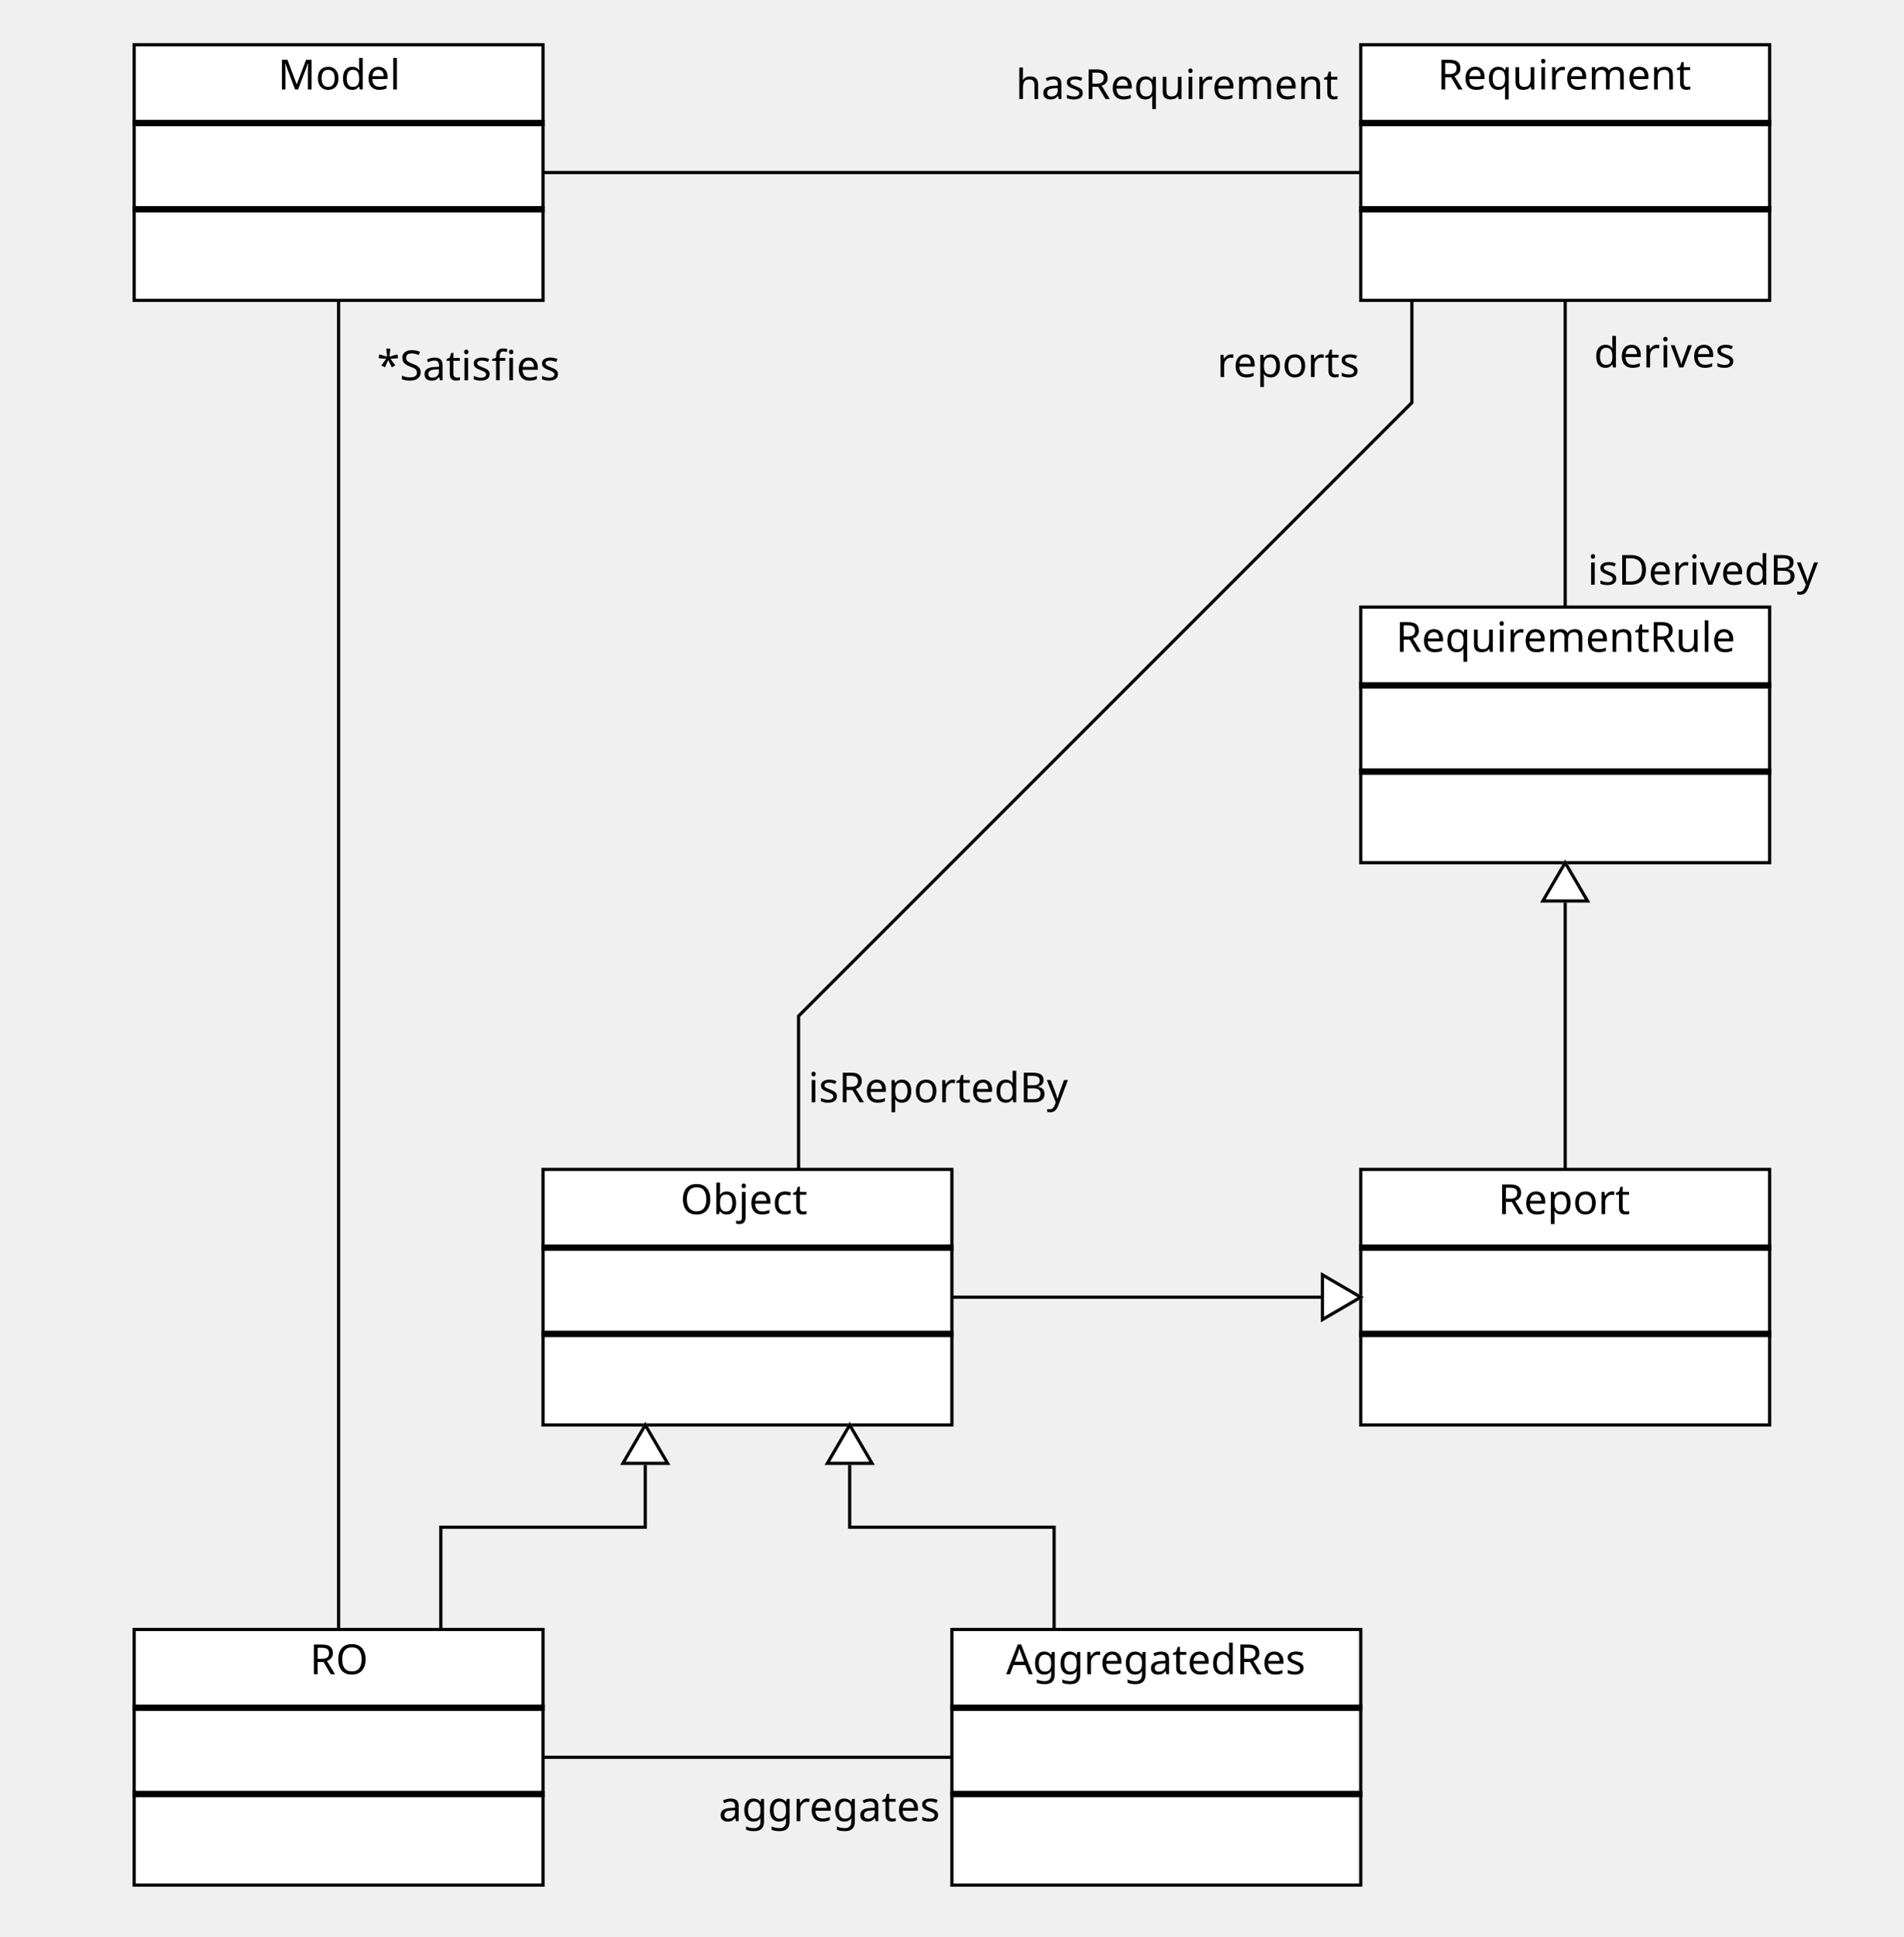
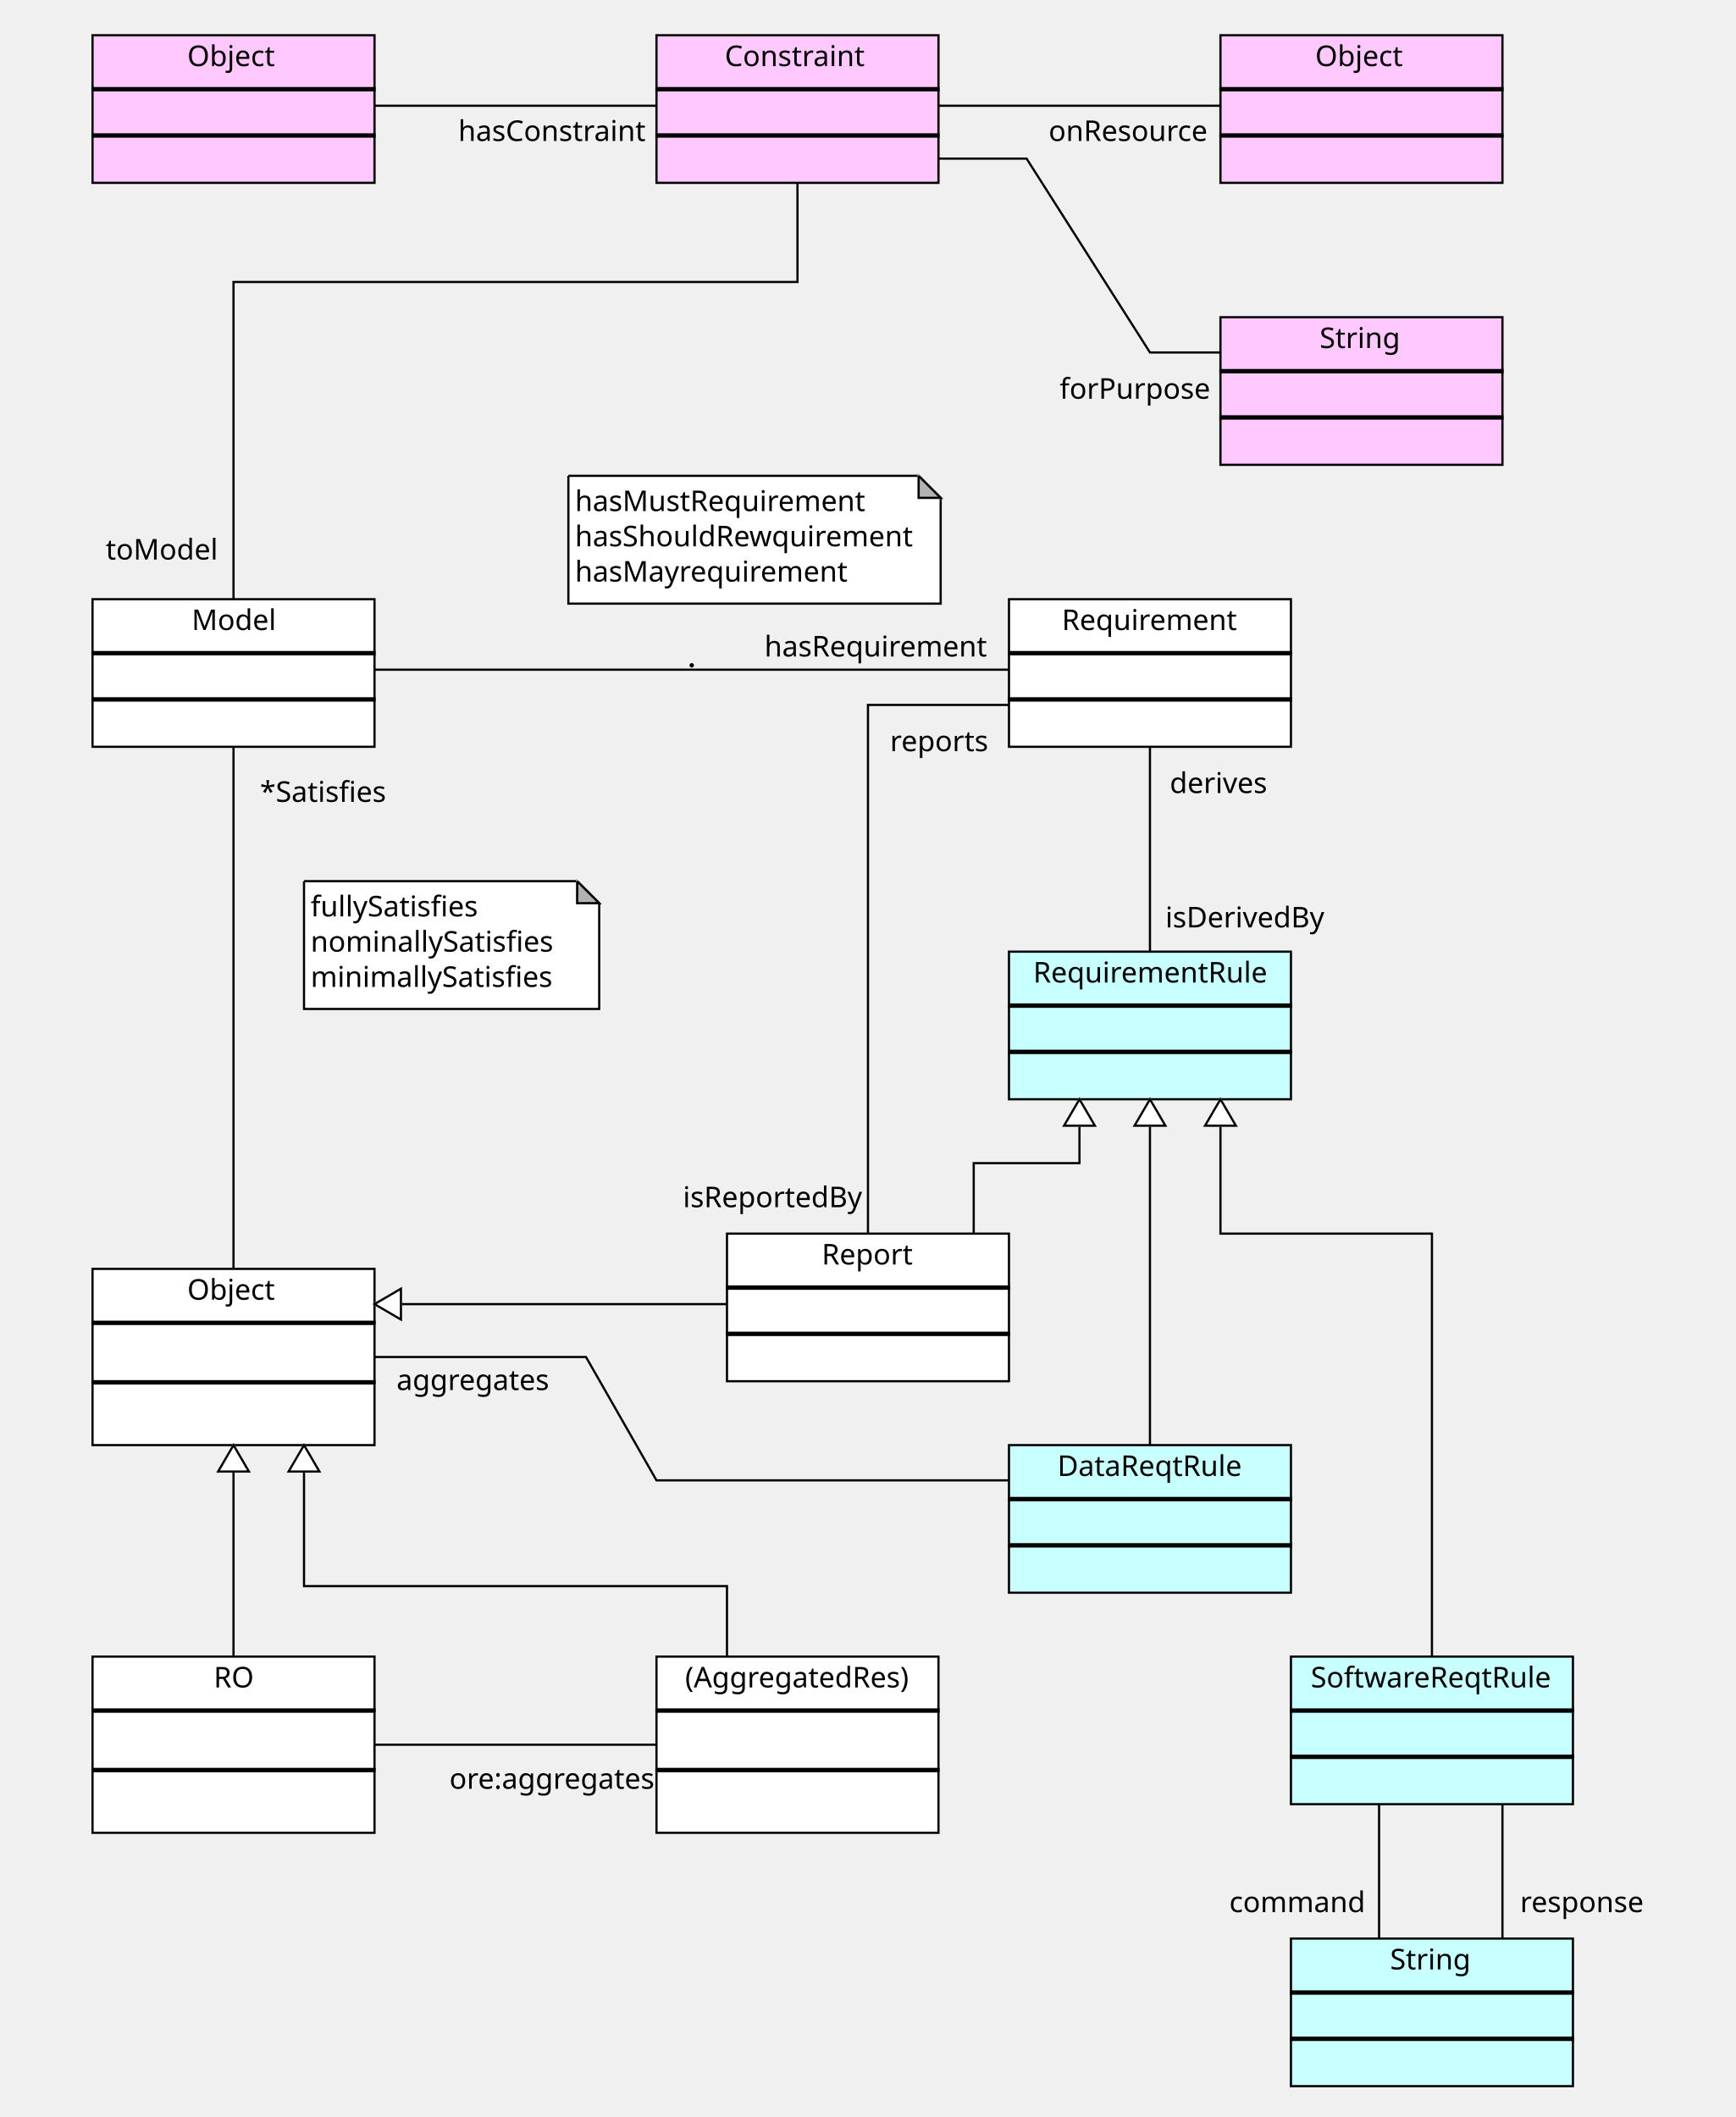
- <svg xmlns="http://www.w3.org/2000/svg" height="606" version="1.1" width="596">
-   <rect fill="#ffffff" height="80" stroke="#ffffff" stroke-width="1" width="128" x="42" y="14" />
-   <rect fill="none" height="80" stroke="#000000" stroke-width="1" width="128" x="42" y="14" />
-   <text font-family="Lucida Grande" font-size="13" x="87" y="28">
+ <svg xmlns="http://www.w3.org/2000/svg" height="961" version="1.1" width="788">
+   <rect fill="#ffffff" height="67" stroke="#ffffff" stroke-width="1" width="128" x="42" y="272" />
+   <rect fill="none" height="67" stroke="#000000" stroke-width="1" width="128" x="42" y="272" />
+   <text font-family="Lucida Grande" font-size="13" x="87" y="286">
Model</text>
-   <rect fill="#000000" height="1" stroke="#000000" stroke-width="1" width="128" x="42" y="38" />
-   <rect fill="#000000" height="1" stroke="#000000" stroke-width="1" width="128" x="42" y="65" />
-   <rect fill="#ffffff" height="80" stroke="#ffffff" stroke-width="1" width="128" x="426" y="14" />
-   <rect fill="none" height="80" stroke="#000000" stroke-width="1" width="128" x="426" y="14" />
-   <text font-family="Lucida Grande" font-size="13" x="450" y="28">
+   <rect fill="#000000" height="1" stroke="#000000" stroke-width="1" width="128" x="42" y="296" />
+   <rect fill="#000000" height="1" stroke="#000000" stroke-width="1" width="128" x="42" y="317" />
+   <rect fill="#ffffff" height="67" stroke="#ffffff" stroke-width="1" width="128" x="458" y="272" />
+   <rect fill="none" height="67" stroke="#000000" stroke-width="1" width="128" x="458" y="272" />
+   <text font-family="Lucida Grande" font-size="13" x="482" y="286">
Requirement</text>
-   <rect fill="#000000" height="1" stroke="#000000" stroke-width="1" width="128" x="426" y="38" />
-   <rect fill="#000000" height="1" stroke="#000000" stroke-width="1" width="128" x="426" y="65" />
-   <rect fill="#ffffff" height="80" stroke="#ffffff" stroke-width="1" width="128" x="426" y="190" />
-   <rect fill="none" height="80" stroke="#000000" stroke-width="1" width="128" x="426" y="190" />
-   <text font-family="Lucida Grande" font-size="13" x="437" y="204">
+   <rect fill="#000000" height="1" stroke="#000000" stroke-width="1" width="128" x="458" y="296" />
+   <rect fill="#000000" height="1" stroke="#000000" stroke-width="1" width="128" x="458" y="317" />
+   <rect fill="#c8ffff" height="67" stroke="#c8ffff" stroke-width="1" width="128" x="458" y="432" />
+   <rect fill="none" height="67" stroke="#000000" stroke-width="1" width="128" x="458" y="432" />
+   <text font-family="Lucida Grande" font-size="13" x="469" y="446">
RequirementRule</text>
-   <rect fill="#000000" height="1" stroke="#000000" stroke-width="1" width="128" x="426" y="214" />
-   <rect fill="#000000" height="1" stroke="#000000" stroke-width="1" width="128" x="426" y="241" />
-   <rect fill="#ffffff" height="80" stroke="#ffffff" stroke-width="1" width="128" x="426" y="366" />
-   <rect fill="none" height="80" stroke="#000000" stroke-width="1" width="128" x="426" y="366" />
-   <text font-family="Lucida Grande" font-size="13" x="469" y="380">
+   <rect fill="#000000" height="1" stroke="#000000" stroke-width="1" width="128" x="458" y="456" />
+   <rect fill="#000000" height="1" stroke="#000000" stroke-width="1" width="128" x="458" y="477" />
+   <rect fill="#ffffff" height="67" stroke="#ffffff" stroke-width="1" width="128" x="330" y="560" />
+   <rect fill="none" height="67" stroke="#000000" stroke-width="1" width="128" x="330" y="560" />
+   <text font-family="Lucida Grande" font-size="13" x="373" y="574">
Report</text>
-   <rect fill="#000000" height="1" stroke="#000000" stroke-width="1" width="128" x="426" y="390" />
-   <rect fill="#000000" height="1" stroke="#000000" stroke-width="1" width="128" x="426" y="417" />
-   <rect fill="#ffffff" height="80" stroke="#ffffff" stroke-width="1" width="128" x="170" y="366" />
-   <rect fill="none" height="80" stroke="#000000" stroke-width="1" width="128" x="170" y="366" />
-   <text font-family="Lucida Grande" font-size="13" x="213" y="380">
+   <rect fill="#000000" height="1" stroke="#000000" stroke-width="1" width="128" x="330" y="584" />
+   <rect fill="#000000" height="1" stroke="#000000" stroke-width="1" width="128" x="330" y="605" />
+   <rect fill="#ffffff" height="80" stroke="#ffffff" stroke-width="1" width="128" x="42" y="576" />
+   <rect fill="none" height="80" stroke="#000000" stroke-width="1" width="128" x="42" y="576" />
+   <text font-family="Lucida Grande" font-size="13" x="85" y="590">
Object</text>
-   <rect fill="#000000" height="1" stroke="#000000" stroke-width="1" width="128" x="170" y="390" />
-   <rect fill="#000000" height="1" stroke="#000000" stroke-width="1" width="128" x="170" y="417" />
-   <rect fill="#ffffff" height="80" stroke="#ffffff" stroke-width="1" width="128" x="42" y="510" />
-   <rect fill="none" height="80" stroke="#000000" stroke-width="1" width="128" x="42" y="510" />
-   <text font-family="Lucida Grande" font-size="13" x="97" y="524">
+   <rect fill="#000000" height="1" stroke="#000000" stroke-width="1" width="128" x="42" y="600" />
+   <rect fill="#000000" height="1" stroke="#000000" stroke-width="1" width="128" x="42" y="627" />
+   <rect fill="#ffffff" height="80" stroke="#ffffff" stroke-width="1" width="128" x="42" y="752" />
+   <rect fill="none" height="80" stroke="#000000" stroke-width="1" width="128" x="42" y="752" />
+   <text font-family="Lucida Grande" font-size="13" x="97" y="766">
RO</text>
-   <rect fill="#000000" height="1" stroke="#000000" stroke-width="1" width="128" x="42" y="534" />
-   <rect fill="#000000" height="1" stroke="#000000" stroke-width="1" width="128" x="42" y="561" />
-   <rect fill="#ffffff" height="80" stroke="#ffffff" stroke-width="1" width="128" x="298" y="510" />
-   <rect fill="none" height="80" stroke="#000000" stroke-width="1" width="128" x="298" y="510" />
-   <text font-family="Lucida Grande" font-size="13" x="315" y="524">
- AggregatedRes</text>
-   <rect fill="#000000" height="1" stroke="#000000" stroke-width="1" width="128" x="298" y="534" />
-   <rect fill="#000000" height="1" stroke="#000000" stroke-width="1" width="128" x="298" y="561" />
-   <polyline fill="none" points="490,366 490,270" stroke="#000000" stroke-width="1" />
-   <polygon fill="#ffffff" points="490,270 497,282 483,282" stroke="#ffffff" stroke-width="1" />
-   <polygon fill="none" points="490,270 497,282 483,282" stroke="#000000" stroke-width="1" />
-   <polyline fill="none" points="330,510 330,478 266,478 266,446" stroke="#000000" stroke-width="1" />
-   <polygon fill="#ffffff" points="266,446 273,458 259,458" stroke="#ffffff" stroke-width="1" />
-   <polygon fill="none" points="266,446 273,458 259,458" stroke="#000000" stroke-width="1" />
-   <polyline fill="none" points="138,510 138,478 202,478 202,446" stroke="#000000" stroke-width="1" />
-   <polygon fill="#ffffff" points="202,446 209,458 195,458" stroke="#ffffff" stroke-width="1" />
-   <polygon fill="none" points="202,446 209,458 195,458" stroke="#000000" stroke-width="1" />
-   <polyline fill="none" points="298,406 426,406" stroke="#000000" stroke-width="1" />
-   <polygon fill="#ffffff" points="426,406 414,413 414,399" stroke="#ffffff" stroke-width="1" />
-   <polygon fill="none" points="426,406 414,413 414,399" stroke="#000000" stroke-width="1" />
-   <polyline fill="none" points="250,366 250,318 442,126 442,94" stroke="#000000" stroke-width="1" />
-   <text font-family="Lucida Grande" font-size="13" x="253" y="345">
+   <rect fill="#000000" height="1" stroke="#000000" stroke-width="1" width="128" x="42" y="776" />
+   <rect fill="#000000" height="1" stroke="#000000" stroke-width="1" width="128" x="42" y="803" />
+   <rect fill="#ffffff" height="80" stroke="#ffffff" stroke-width="1" width="128" x="298" y="752" />
+   <rect fill="none" height="80" stroke="#000000" stroke-width="1" width="128" x="298" y="752" />
+   <text font-family="Lucida Grande" font-size="13" x="311" y="766">
+ (AggregatedRes)</text>
+   <rect fill="#000000" height="1" stroke="#000000" stroke-width="1" width="128" x="298" y="776" />
+   <rect fill="#000000" height="1" stroke="#000000" stroke-width="1" width="128" x="298" y="803" />
+   <polyline fill="none" points="442,560 442,528 490,528 490,499" stroke="#000000" stroke-width="1" />
+   <polygon fill="#ffffff" points="490,499 497,511 483,511" stroke="#ffffff" stroke-width="1" />
+   <polygon fill="none" points="490,499 497,511 483,511" stroke="#000000" stroke-width="1" />
+   <polyline fill="none" points="330,752 330,720 138,720 138,656" stroke="#000000" stroke-width="1" />
+   <polygon fill="#ffffff" points="138,656 145,668 131,668" stroke="#ffffff" stroke-width="1" />
+   <polygon fill="none" points="138,656 145,668 131,668" stroke="#000000" stroke-width="1" />
+   <polyline fill="none" points="106,752 106,656" stroke="#000000" stroke-width="1" />
+   <polygon fill="#ffffff" points="106,656 113,668 99,668" stroke="#ffffff" stroke-width="1" />
+   <polygon fill="none" points="106,656 113,668 99,668" stroke="#000000" stroke-width="1" />
+   <polyline fill="none" points="394,560 394,320 458,320" stroke="#000000" stroke-width="1" />
+   <text font-family="Lucida Grande" font-size="13" x="310" y="548">
isReportedBy</text>
-   <text font-family="Lucida Grande" font-size="13" x="381" y="118">
+   <text font-family="Lucida Grande" font-size="13" x="404" y="341">
reports</text>
-   <polyline fill="none" points="170,550 298,550" stroke="#000000" stroke-width="1" />
-   <text font-family="Lucida Grande" font-size="13" x="225" y="570">
+   <polyline fill="none" points="170,792 298,792" stroke="#000000" stroke-width="1" />
+   <text font-family="Lucida Grande" font-size="13" x="204" y="812">
+ ore:aggregates</text>
+   <polyline fill="none" points="106,576 106,339" stroke="#000000" stroke-width="1" />
+   <text font-family="Lucida Grande" font-size="13" x="118" y="364">
+ *Satisfies</text>
+   <polyline fill="none" points="170,304 458,304" stroke="#000000" stroke-width="1" />
+   <text font-family="Lucida Grande" font-size="13" x="347" y="298">
+ hasRequirement</text>
+   <ellipse cx="314" cy="302" fill="#000000" rx="0.5" ry="0.5" stroke="#000000" stroke-width="1" />
+   <ellipse cx="315" cy="303" fill="#ffffff" rx="-0.5" ry="-0.5" stroke="#ffffff" stroke-width="1" />
+   <polyline fill="none" points="522,339 522,432" stroke="#000000" stroke-width="1" />
+   <text font-family="Lucida Grande" font-size="13" x="531" y="360">
+ derives</text>
+   <text font-family="Lucida Grande" font-size="13" x="529" y="421">
+ isDerivedBy</text>
+   <rect fill="#ffc8ff" height="67" stroke="#ffc8ff" stroke-width="1" width="128" x="42" y="16" />
+   <rect fill="none" height="67" stroke="#000000" stroke-width="1" width="128" x="42" y="16" />
+   <text font-family="Lucida Grande" font-size="13" x="85" y="30">
+ Object</text>
+   <rect fill="#000000" height="1" stroke="#000000" stroke-width="1" width="128" x="42" y="40" />
+   <rect fill="#000000" height="1" stroke="#000000" stroke-width="1" width="128" x="42" y="61" />
+   <rect fill="#ffc8ff" height="67" stroke="#ffc8ff" stroke-width="1" width="128" x="298" y="16" />
+   <rect fill="none" height="67" stroke="#000000" stroke-width="1" width="128" x="298" y="16" />
+   <text font-family="Lucida Grande" font-size="13" x="329" y="30">
+ Constraint</text>
+   <rect fill="#000000" height="1" stroke="#000000" stroke-width="1" width="128" x="298" y="40" />
+   <rect fill="#000000" height="1" stroke="#000000" stroke-width="1" width="128" x="298" y="61" />
+   <polyline fill="none" points="170,48 298,48" stroke="#000000" stroke-width="1" />
+   <text font-family="Lucida Grande" font-size="13" x="208" y="64">
+ hasConstraint</text>
+   <rect fill="#ffc8ff" height="67" stroke="#ffc8ff" stroke-width="1" width="128" x="554" y="16" />
+   <rect fill="none" height="67" stroke="#000000" stroke-width="1" width="128" x="554" y="16" />
+   <text font-family="Lucida Grande" font-size="13" x="597" y="30">
+ Object</text>
+   <rect fill="#000000" height="1" stroke="#000000" stroke-width="1" width="128" x="554" y="40" />
+   <rect fill="#000000" height="1" stroke="#000000" stroke-width="1" width="128" x="554" y="61" />
+   <polyline fill="none" points="426,48 554,48" stroke="#000000" stroke-width="1" />
+   <text font-family="Lucida Grande" font-size="13" x="476" y="64">
+ onResource</text>
+   <polyline fill="none" points="362,83 362,128 106,128 106,272" stroke="#000000" stroke-width="1" />
+   <text font-family="Lucida Grande" font-size="13" x="48" y="254">
+ toModel</text>
+   <rect fill="#ffc8ff" height="67" stroke="#ffc8ff" stroke-width="1" width="128" x="554" y="144" />
+   <rect fill="none" height="67" stroke="#000000" stroke-width="1" width="128" x="554" y="144" />
+   <text font-family="Lucida Grande" font-size="13" x="599" y="158">
+ String</text>
+   <rect fill="#000000" height="1" stroke="#000000" stroke-width="1" width="128" x="554" y="168" />
+   <rect fill="#000000" height="1" stroke="#000000" stroke-width="1" width="128" x="554" y="189" />
+   <polyline fill="none" points="426,72 466,72 522,160 554,160" stroke="#000000" stroke-width="1" />
+   <text font-family="Lucida Grande" font-size="13" x="481" y="181">
+ forPurpose</text>
+   <polygon fill="#ffffff" points="138,400 262,400 272,410 272,458 138,458 138,400" stroke="#ffffff" stroke-width="1" />
+   <polyline fill="none" points="138,400 262,400 272,410 272,458 138,458 138,400" stroke="#000000" stroke-width="1" />
+   <polygon fill="#b2b2b2" points="262,400 272,410 262,410 262,400" stroke="#b2b2b2" stroke-width="1" />
+   <polyline fill="none" points="262,400 272,410 262,410 262,400" stroke="#000000" stroke-width="1" />
+   <text font-family="Lucida Grande" font-size="13" x="141" y="416">
+ fullySatisfies </text>
+   <text font-family="Lucida Grande" font-size="13" x="141" y="432">
+ nominallySatisfies </text>
+   <text font-family="Lucida Grande" font-size="13" x="141" y="448">
+ minimallySatisfies</text>
+   <polygon fill="#ffffff" points="258,216 417,216 427,226 427,274 258,274 258,216" stroke="#ffffff" stroke-width="1" />
+   <polyline fill="none" points="258,216 417,216 427,226 427,274 258,274 258,216" stroke="#000000" stroke-width="1" />
+   <polygon fill="#b2b2b2" points="417,216 427,226 417,226 417,216" stroke="#b2b2b2" stroke-width="1" />
+   <polyline fill="none" points="417,216 427,226 417,226 417,216" stroke="#000000" stroke-width="1" />
+   <text font-family="Lucida Grande" font-size="13" x="261" y="232">
+ hasMustRequirement</text>
+   <text font-family="Lucida Grande" font-size="13" x="261" y="248">
+ hasShouldRewquirement</text>
+   <text font-family="Lucida Grande" font-size="13" x="261" y="264">
+ hasMayrequirement</text>
+   <rect fill="#c8ffff" height="67" stroke="#c8ffff" stroke-width="1" width="128" x="458" y="656" />
+   <rect fill="none" height="67" stroke="#000000" stroke-width="1" width="128" x="458" y="656" />
+   <text font-family="Lucida Grande" font-size="13" x="480" y="670">
+ DataReqtRule</text>
+   <rect fill="#000000" height="1" stroke="#000000" stroke-width="1" width="128" x="458" y="680" />
+   <rect fill="#000000" height="1" stroke="#000000" stroke-width="1" width="128" x="458" y="701" />
+   <polyline fill="none" points="522,656 522,499" stroke="#000000" stroke-width="1" />
+   <polygon fill="#ffffff" points="522,499 529,511 515,511" stroke="#ffffff" stroke-width="1" />
+   <polygon fill="none" points="522,499 529,511 515,511" stroke="#000000" stroke-width="1" />
+   <rect fill="#c8ffff" height="67" stroke="#c8ffff" stroke-width="1" width="128" x="586" y="752" />
+   <rect fill="none" height="67" stroke="#000000" stroke-width="1" width="128" x="586" y="752" />
+   <text font-family="Lucida Grande" font-size="13" x="595" y="766">
+ SoftwareReqtRule</text>
+   <rect fill="#000000" height="1" stroke="#000000" stroke-width="1" width="128" x="586" y="776" />
+   <rect fill="#000000" height="1" stroke="#000000" stroke-width="1" width="128" x="586" y="797" />
+   <polyline fill="none" points="650,752 650,560 554,560 554,499" stroke="#000000" stroke-width="1" />
+   <polygon fill="#ffffff" points="554,499 561,511 547,511" stroke="#ffffff" stroke-width="1" />
+   <polygon fill="none" points="554,499 561,511 547,511" stroke="#000000" stroke-width="1" />
+   <polyline fill="none" points="330,592 170,592" stroke="#000000" stroke-width="1" />
+   <polygon fill="#ffffff" points="170,592 182,585 182,599" stroke="#ffffff" stroke-width="1" />
+   <polygon fill="none" points="170,592 182,585 182,599" stroke="#000000" stroke-width="1" />
+   <polyline fill="none" points="458,672 298,672 266,616 170,616" stroke="#000000" stroke-width="1" />
+   <text font-family="Lucida Grande" font-size="13" x="180" y="631">
aggregates</text>
-   <polyline fill="none" points="106,510 106,94" stroke="#000000" stroke-width="1" />
-   <text font-family="Lucida Grande" font-size="13" x="118" y="119">
- *Satisfies</text>
-   <polyline fill="none" points="170,54 426,54" stroke="#000000" stroke-width="1" />
-   <text font-family="Lucida Grande" font-size="13" x="318" y="31">
- hasRequirement</text>
-   <polyline fill="none" points="490,94 490,190" stroke="#000000" stroke-width="1" />
-   <text font-family="Lucida Grande" font-size="13" x="499" y="115">
- derives</text>
-   <text font-family="Lucida Grande" font-size="13" x="497" y="183">
- isDerivedBy</text>
+   <rect fill="#c8ffff" height="67" stroke="#c8ffff" stroke-width="1" width="128" x="586" y="880" />
+   <rect fill="none" height="67" stroke="#000000" stroke-width="1" width="128" x="586" y="880" />
+   <text font-family="Lucida Grande" font-size="13" x="631" y="894">
+ String</text>
+   <rect fill="#000000" height="1" stroke="#000000" stroke-width="1" width="128" x="586" y="904" />
+   <rect fill="#000000" height="1" stroke="#000000" stroke-width="1" width="128" x="586" y="925" />
+   <polyline fill="none" points="626,819 626,880" stroke="#000000" stroke-width="1" />
+   <text font-family="Lucida Grande" font-size="13" x="558" y="868">
+ command</text>
+   <polyline fill="none" points="682,819 682,880" stroke="#000000" stroke-width="1" />
+   <text font-family="Lucida Grande" font-size="13" x="690" y="868">
+ response</text>
</svg>
